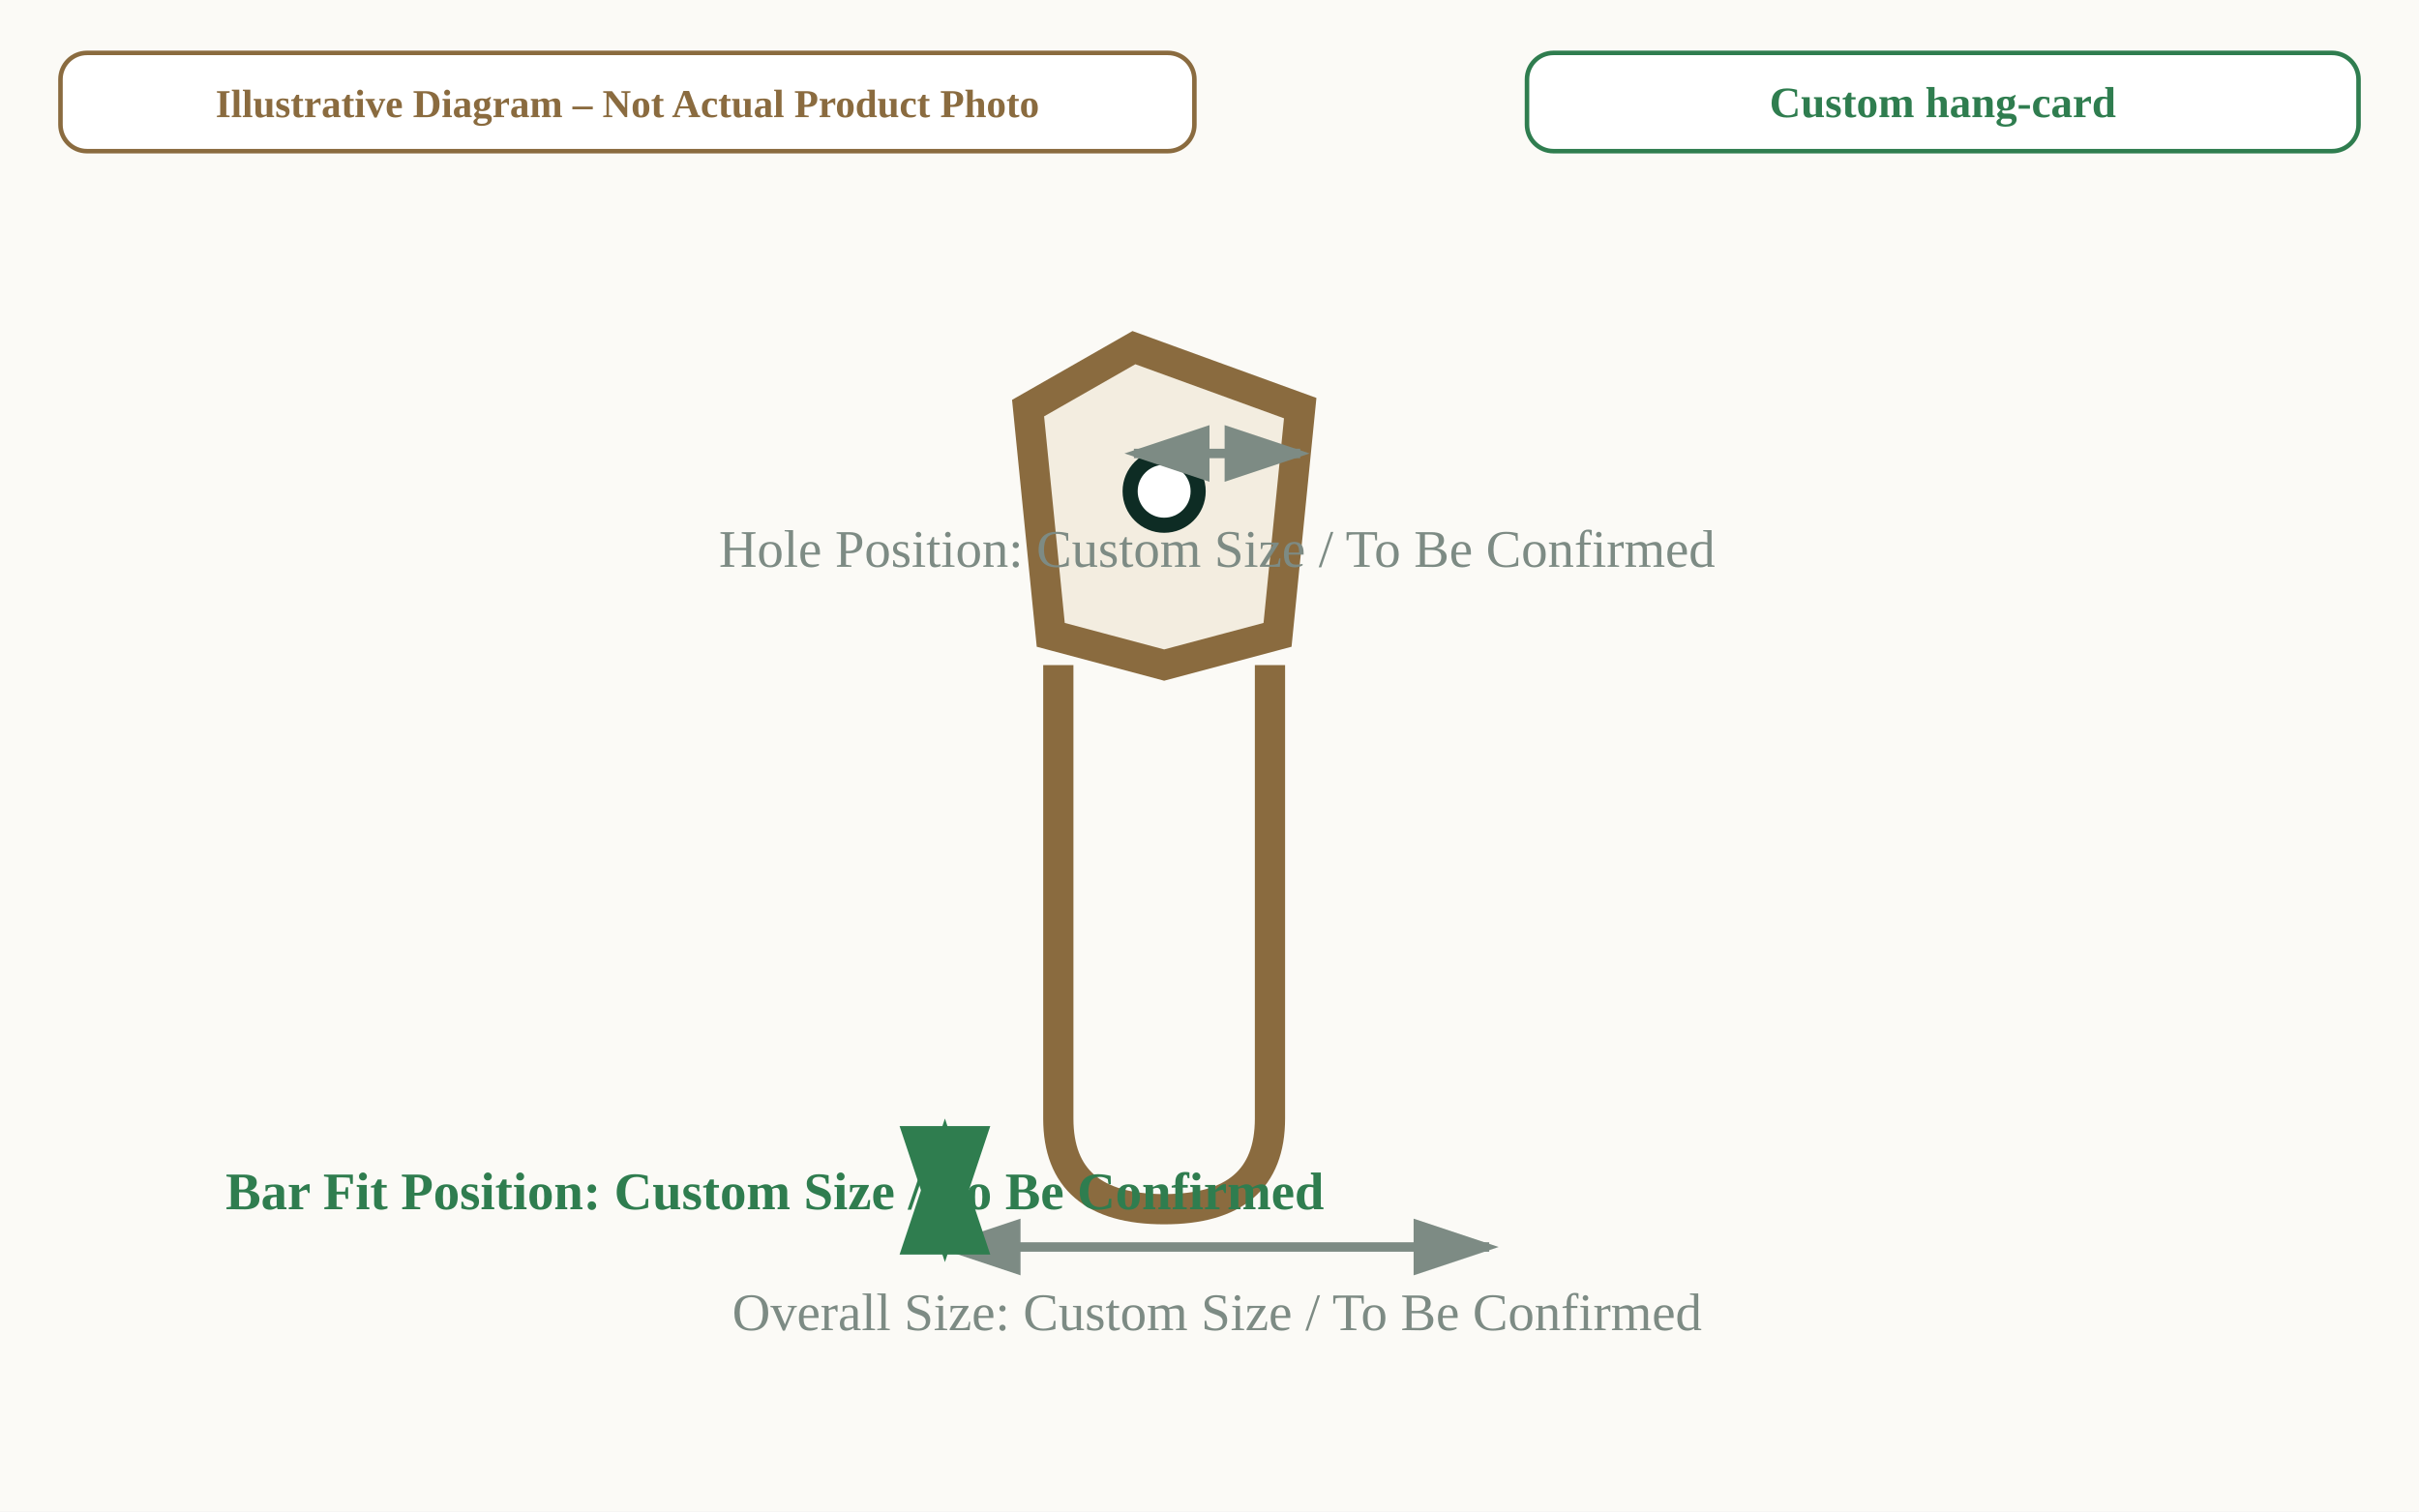
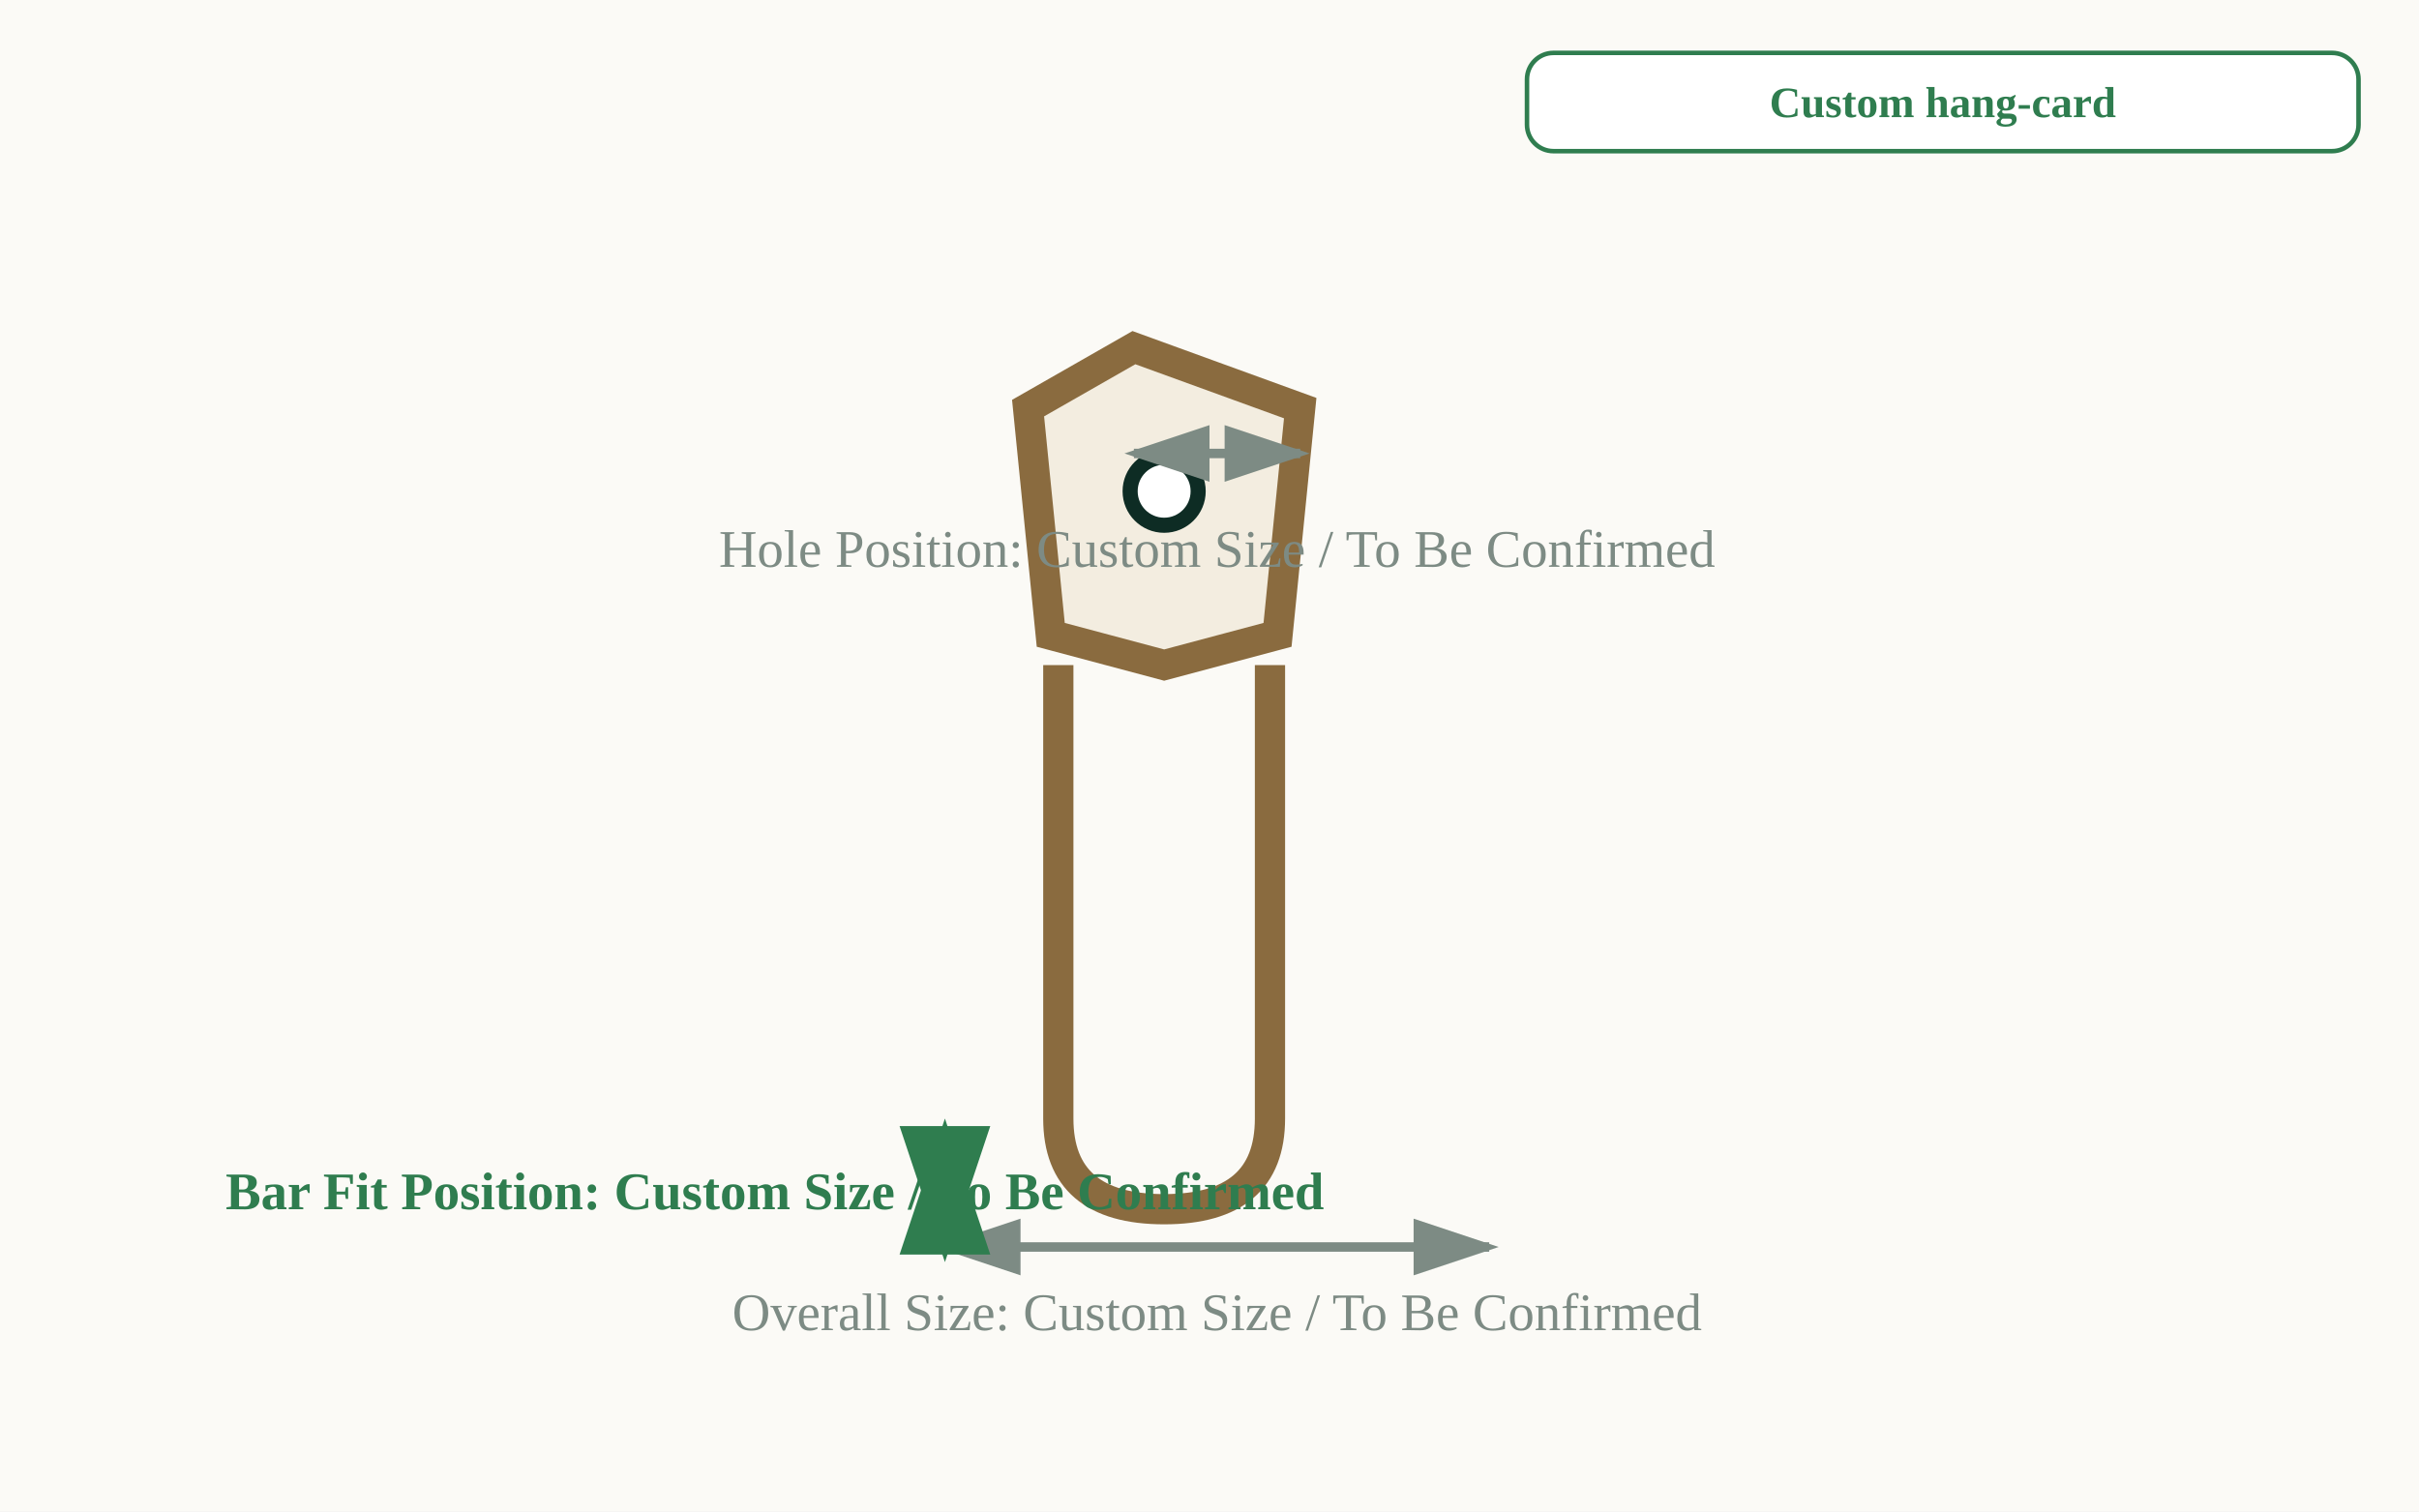
<svg xmlns="http://www.w3.org/2000/svg" viewBox="0 0 640 400" width="100%" style="max-width:620px" role="img" aria-label="dimension diagram with arrows">
  <defs>
    <marker id="arw-H04-2-g" markerWidth="10" markerHeight="10" refX="8" refY="3" orient="auto-start-reverse" markerUnits="strokeWidth">
      <path d="M0,0 L0,6 L9,3 z" fill="#2f7d4f" />
    </marker>
    <marker id="arw-H04-2-a" markerWidth="10" markerHeight="10" refX="8" refY="3" orient="auto-start-reverse" markerUnits="strokeWidth">
      <path d="M0,0 L0,6 L9,3 z" fill="#7d8b84" />
    </marker>
  </defs>
  <rect width="640" height="400" fill="#fbfaf6" />
-   <rect x="16" y="14" width="300" height="26" rx="7" fill="#fff" stroke="#8a6b3f" stroke-width="1.2" />
-   <text x="166" y="31" text-anchor="middle" font-size="10.5" font-weight="700" fill="#8a6b3f">Illustrative Diagram – Not Actual Product Photo</text>
  <rect x="404" y="14" width="220" height="26" rx="7" fill="#fff" stroke="#2f7d4f" stroke-width="1.2" />
  <text x="514" y="31" text-anchor="middle" font-size="11.5" font-weight="700" fill="#2f7d4f">Custom hang-card</text>
  <path d="M300 92 l44 16 -6 60 -30 8 -30 -8 -6 -60 z" fill="#f3ede0" stroke="#8a6b3f" stroke-width="8" />
  <circle cx="308" cy="130" r="9" fill="#fff" stroke="#0e2c24" stroke-width="4" />
  <path d="M280 176 l0 120 q0 24 28 24 q28 0 28 -24 l0 -120" fill="none" stroke="#8a6b3f" stroke-width="8" />
  <line x1="250" y1="330" x2="394" y2="330" stroke="#7d8b84" stroke-width="2.5" marker-start="url(#arw-H04-2-a)" marker-end="url(#arw-H04-2-a)" />
  <text x="322" y="352" text-anchor="middle" font-size="14" font-weight="500" fill="#7d8b84">Overall Size: Custom Size / To Be Confirmed</text>
  <line x1="300" y1="120" x2="344" y2="120" stroke="#7d8b84" stroke-width="2.5" marker-start="url(#arw-H04-2-a)" marker-end="url(#arw-H04-2-a)" />
  <text x="322" y="150" text-anchor="middle" font-size="14" font-weight="500" fill="#7d8b84">Hole Position: Custom Size / To Be Confirmed</text>
  <line x1="250" y1="300" x2="250" y2="330" stroke="#2f7d4f" stroke-width="4" marker-start="url(#arw-H04-2-g)" marker-end="url(#arw-H04-2-g)" />
  <text x="205" y="320" text-anchor="middle" font-size="14" font-weight="700" fill="#2f7d4f">Bar Fit Position: Custom Size / To Be Confirmed</text>
</svg>
